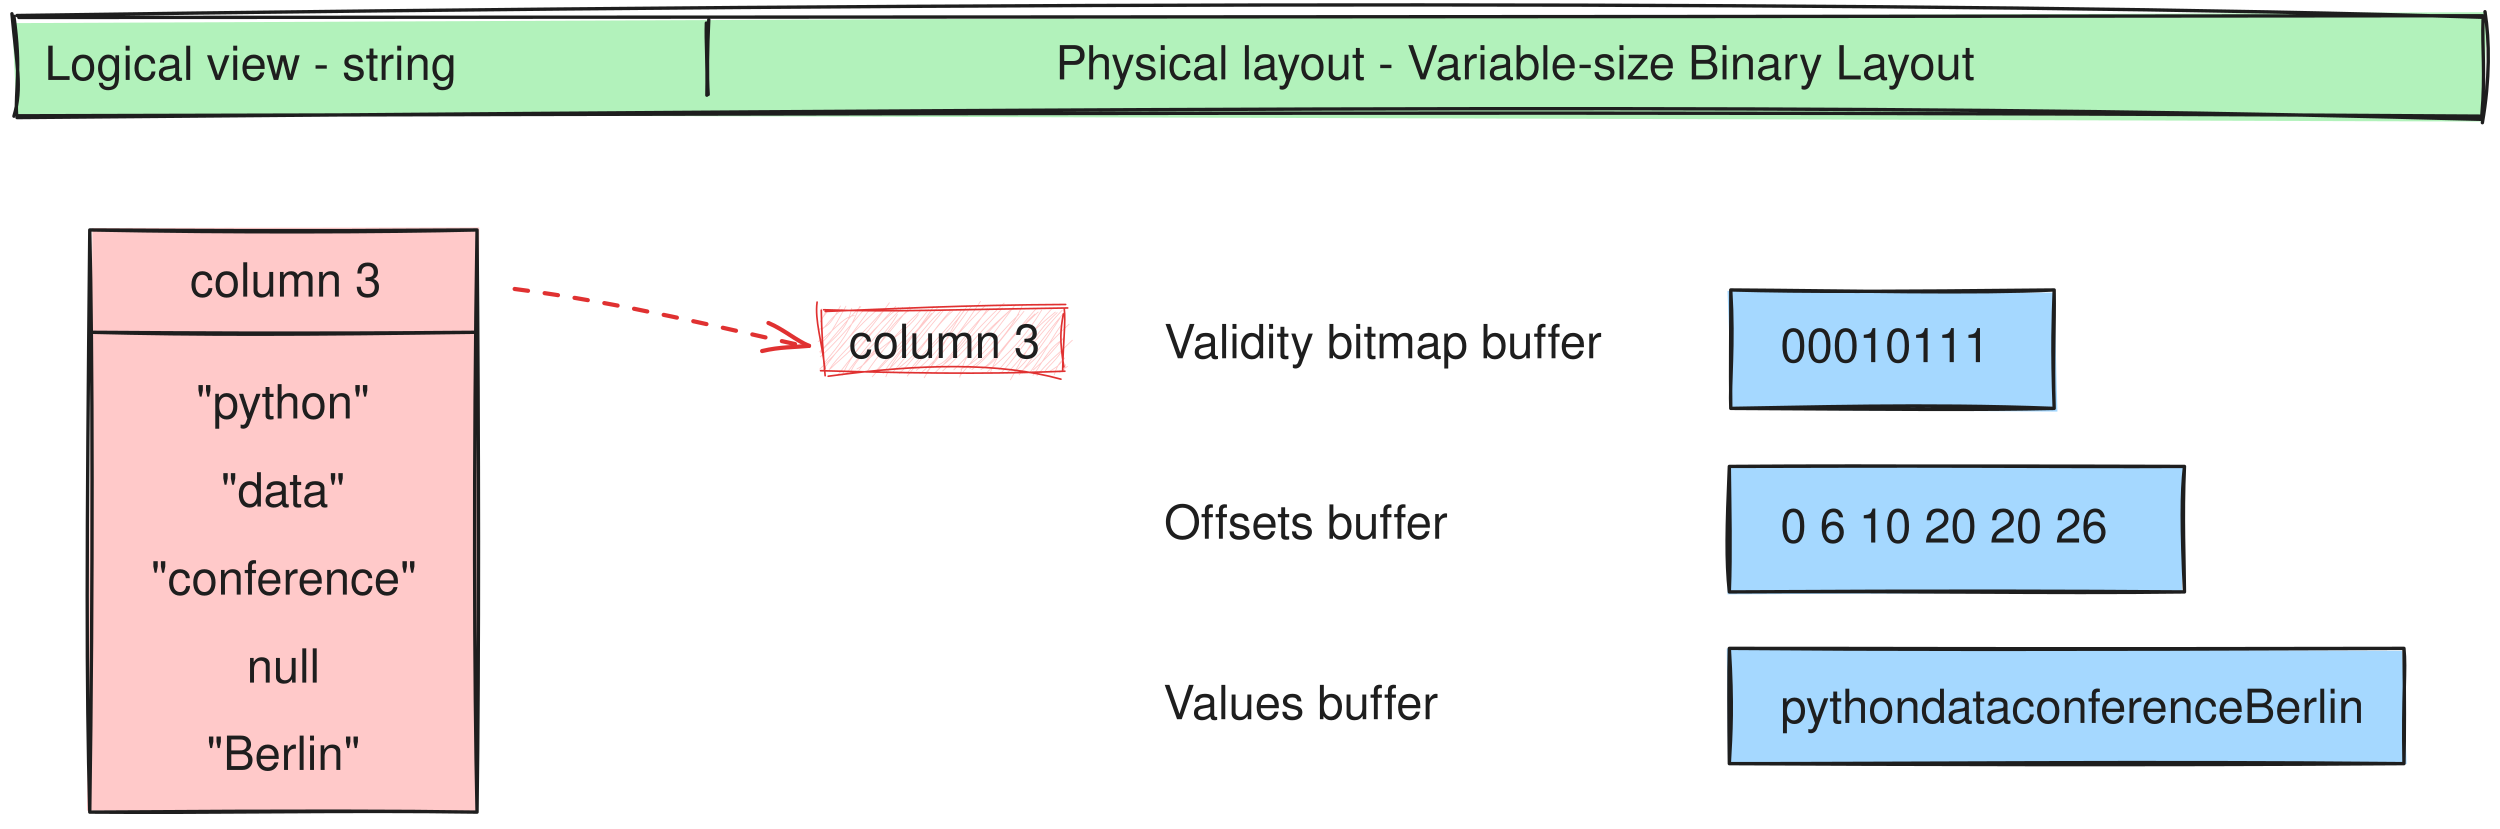
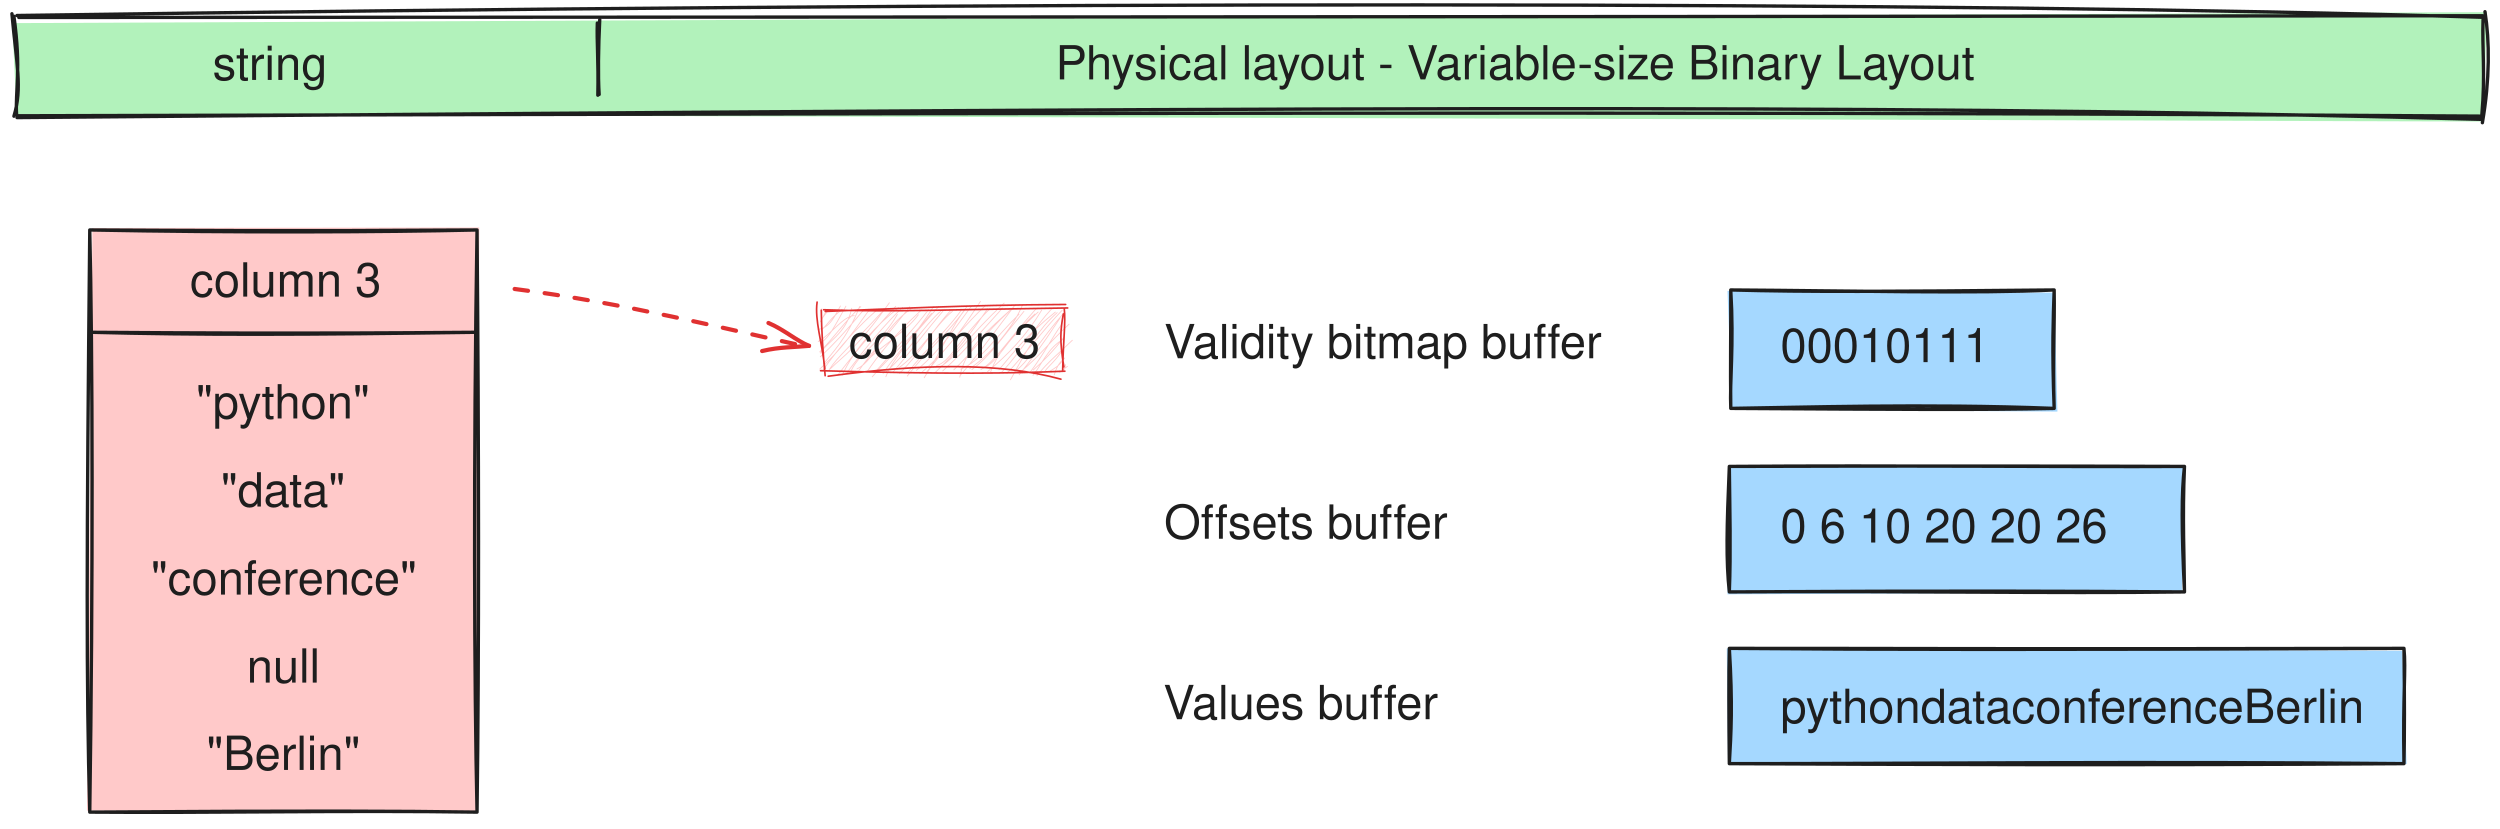
<svg xmlns="http://www.w3.org/2000/svg" version="1.1" viewBox="0 0 1487.031 493.062" width="1487.031" height="493.062">
  <defs>
    <style class="style-fonts">
      @font-face {
        font-family: "Virgil";
        src: url("https://excalidraw.com/Virgil.woff2");
      }
      @font-face {
        font-family: "Cascadia";
        src: url("https://excalidraw.com/Cascadia.woff2");
      }
      @font-face {
        font-family: "Assistant";
        src: url("https://excalidraw.com/Assistant-Regular.woff2");
      }
    </style>
  </defs>
  <g stroke-linecap="round" transform="translate(1028.625 277.4315) rotate(0 135.3646 37.32297)">
    <path d="M-0.16 -0.13 L270.38 0.88 L269.2 74.76 L-1.1 76.09" stroke="none" stroke-width="0" fill="#a5d8ff" />
    <path d="M0 0 C99.08 -0.77, 197.98 0.42, 270.73 0 M0 0 C103.23 -0.36, 205.67 -0.22, 270.73 0 M270.73 0 C268.9 15.58, 268.92 36.77, 270.73 74.65 M270.73 0 C269.41 29.71, 270.65 56.86, 270.73 74.65 M270.73 74.65 C188.37 75.73, 105.98 73.88, 0 74.65 M270.73 74.65 C202.59 74.18, 132.47 73.87, 0 74.65 M0 74.65 C-2 55.98, -1.56 36.6, 0 0 M0 74.65 C0.93 51.11, 0.28 25.98, 0 0" stroke="#1e1e1e" stroke-width="2" fill="none" />
  </g>
-   <g transform="translate(1059.018 296.9586) rotate(0 101.1992 16.1)">
+   <g transform="translate(1059.018 296.9586) rotate(0 101.1833 16.1)">
    <text x="0" y="25.761" font-family="Helvetica, Segoe UI Emoji" font-size="28px" fill="#1e1e1e" text-anchor="start" style="white-space: pre;" direction="ltr" dominant-baseline="alphabetic">0 6 10 20 20 26 </text>
  </g>
  <g stroke-linecap="round" transform="translate(10 10) rotate(0 733.5156 29.72166)">
    <path d="M-2.7 3.75 L1469.27 -2.77 L1467.11 62.3 L-0.1 57.91" stroke="none" stroke-width="0" fill="#b2f2bb" />
    <path d="M1.2 0.39 C384.18 0.19, 770.61 0.15, 1466.67 -0.65 M0.08 -0.78 C578.88 -9.18, 1157.53 -9.54, 1467.55 0.31 M1468.09 -3.05 C1470.89 14.4, 1471.02 37.32, 1466.55 62.99 M1466.95 1.74 C1466.3 18.71, 1468.41 33.62, 1466.21 58.66 M1466.77 61.01 C1172.06 53.01, 879.83 52.4, 0.14 59.95 M1466.72 59.08 C1143.77 56.87, 821.37 56.6, 0.54 58.86 M-1.72 59.12 C3.41 42.3, -0.21 27.95, -2.91 -1.83 M-0.14 58.23 C-1.01 43.66, 2.79 31.98, -1.72 -0.33" stroke="#1e1e1e" stroke-width="2" fill="none" />
  </g>
-   <g transform="translate(26.47694 21.80472) rotate(0 122.9375 16.1)">
-     <text x="0" y="25.761" font-family="Helvetica, Segoe UI Emoji" font-size="28px" fill="#1e1e1e" text-anchor="start" style="white-space: pre;" direction="ltr" dominant-baseline="alphabetic">Logical view - string</text>
+   <g transform="translate(126.4769 21.80472) rotate(0 34.23438 16.1)">
+     <text x="0" y="25.761" font-family="Helvetica, Segoe UI Emoji" font-size="28px" fill="#1e1e1e" text-anchor="start" style="white-space: pre;" direction="ltr" dominant-baseline="alphabetic">string</text>
  </g>
-   <g transform="translate(627.8595 21.47495) rotate(0 275.208 16.1)">
+   <g transform="translate(627.8595 21.47495) rotate(0 273.3583 16.1)">
    <text x="0" y="25.761" font-family="Helvetica, Segoe UI Emoji" font-size="28px" fill="#1e1e1e" text-anchor="start" style="white-space: pre;" direction="ltr" dominant-baseline="alphabetic">Physical layout - Variable-size Binary Layout</text>
  </g>
  <g stroke-linecap="round" transform="translate(53.3894 136.7834) rotate(0 115.1775 173.1395)">
    <path d="M1.58 -1.16 L231.69 -1.47 L229.84 345.96 L-1.68 345.42" stroke="none" stroke-width="0" fill="#ffc9c9" />
    <path d="M0 0 C58 0.28, 118.36 0.79, 230.36 0 M0 0 C87.11 1.7, 173.99 1.32, 230.36 0 M230.36 0 C231.46 127.18, 231.6 251.68, 230.36 346.28 M230.36 0 C228.18 135.54, 228.67 271.22, 230.36 346.28 M230.36 346.28 C152.3 345.11, 72.13 346.9, 0 346.28 M230.36 346.28 C181.23 345.6, 133.26 345.37, 0 346.28 M0 346.28 C2.01 208.72, 1.69 71.2, 0 0 M0 346.28 C-2.1 269.71, -1.94 193.57, 0 0" stroke="#1e1e1e" stroke-width="2" fill="none" />
  </g>
  <g stroke-linecap="round">
-     <g transform="translate(54.34574 197.6443) rotate(0 114.2212 0)">
+     <g transform="translate(54.34574 197.6443) rotate(0 114.2212 0.5926706)">
      <path d="M0 0 C60.55 0.37, 116.83 0.93, 228.44 0 M0 0 C63.63 1.68, 126.23 1.48, 228.44 0" stroke="#1e1e1e" stroke-width="2" fill="none" />
    </g>
  </g>
  <mask />
-   <g transform="translate(112.9947 150.6543) rotate(0 56.80664 16.1)">
+   <g transform="translate(112.9947 150.6543) rotate(0 56.9 16.1)">
    <text x="0" y="25.761" font-family="Helvetica, Segoe UI Emoji" font-size="28px" fill="#1e1e1e" text-anchor="start" style="white-space: pre;" direction="ltr" dominant-baseline="alphabetic">column 3</text>
  </g>
-   <g transform="translate(116.5933 223.1398) rotate(0 51.97363 16.1)">
+   <g transform="translate(116.5933 223.1398) rotate(0 51.625 16.1)">
    <text x="0" y="25.761" font-family="Helvetica, Segoe UI Emoji" font-size="28px" fill="#1e1e1e" text-anchor="start" style="white-space: pre;" direction="ltr" dominant-baseline="alphabetic">"python"</text>
  </g>
-   <g transform="translate(131.3794 275.5343) rotate(0 37.1875 16.1)">
+   <g transform="translate(131.3794 275.5343) rotate(0 36.94167 16.1)">
    <text x="0" y="25.761" font-family="Helvetica, Segoe UI Emoji" font-size="28px" fill="#1e1e1e" text-anchor="start" style="white-space: pre;" direction="ltr" dominant-baseline="alphabetic">"data"</text>
  </g>
-   <g transform="translate(89.76692 327.9063) rotate(0 79.20801 16.1)">
+   <g transform="translate(89.76692 327.9063) rotate(0 79.05 16.1)">
    <text x="0" y="25.761" font-family="Helvetica, Segoe UI Emoji" font-size="28px" fill="#1e1e1e" text-anchor="start" style="white-space: pre;" direction="ltr" dominant-baseline="alphabetic">"conference"</text>
  </g>
-   <g transform="translate(122.8345 432.1987) rotate(0 45.73242 16.1)">
+   <g transform="translate(122.8345 432.1987) rotate(0 45.71667 16.1)">
    <text x="0" y="25.761" font-family="Helvetica, Segoe UI Emoji" font-size="28px" fill="#1e1e1e" text-anchor="start" style="white-space: pre;" direction="ltr" dominant-baseline="alphabetic">"Berlin"</text>
  </g>
-   <g transform="translate(146.774 380.2783) rotate(0 21.79297 16.1)">
+   <g transform="translate(146.774 380.2783) rotate(0 21.78333 16.1)">
    <text x="0" y="25.761" font-family="Helvetica, Segoe UI Emoji" font-size="28px" fill="#1e1e1e" text-anchor="start" style="white-space: pre;" direction="ltr" dominant-baseline="alphabetic">null</text>
  </g>
  <g stroke-linecap="round" transform="translate(488.8656 183.5896) rotate(0 72.28798 18.98326)">
    <path d="M0 0 C0 0, 0 0, 0 0 M0 0 C0 0, 0 0, 0 0 M-0.9 7.81 C2.3 2.54, 2.35 0.52, 3.8 0.42 M-0.14 6.13 C2.11 3.32, 3.69 1.1, 4.21 0.51 M-2.29 12.36 C5.1 11.38, 7.99 3.53, 11.03 -1.6 M-0.19 12.64 C3.31 9.65, 4.6 6.12, 12.09 0.4 M-2.16 19.53 C5.23 15.54, 12.98 4.22, 19.23 4.16 M-0.1 19.98 C4.35 16.56, 6.29 12.96, 14.29 -1.47 M-0.8 26.44 C2.42 20.15, 14.76 14.99, 17.73 -0.22 M-1.29 25.74 C7.86 16.53, 13.61 7.59, 23.13 -1.22 M1.17 32.76 C5.22 27.02, 14.59 18.71, 22.45 -1.24 M-0.95 28.68 C6.32 21.99, 14.26 13.5, 24.62 1.02 M-1.3 35.97 C11.35 24.58, 17.26 15.78, 28.06 0.87 M0.43 36.89 C10.9 21.86, 22.68 9.79, 32.1 1.37 M4.96 35.85 C12.95 27.85, 19.98 24.69, 40.14 -3.49 M4.35 36.33 C9.04 28.8, 17.69 21.74, 36.69 0.98 M12.07 39.64 C19.25 23.97, 32.15 10.04, 45.63 -0.59 M9.25 39.73 C16.7 30.09, 24.56 19.95, 43.96 -1.4 M16.86 38.41 C20.73 27.17, 35.45 20.21, 44.88 3.47 M14.27 38.97 C27.08 21.72, 38.78 7.88, 48.04 -0.73 M20.86 35.85 C32.73 30.13, 35.27 11.65, 54.1 -0.59 M21.46 37.67 C27.84 27.92, 40.25 14.52, 52.25 -1.13 M23.46 34.5 C32.96 23.38, 49.54 14.63, 57.39 3.6 M27.03 37.3 C33.12 28.45, 41.64 17.1, 59.2 0.81 M29.97 40.54 C41.73 26.67, 52.15 18.97, 65.24 2.75 M31.5 37.88 C43.76 23.85, 55.02 11.72, 63.45 0.61 M38.05 40.49 C42.01 29.84, 55.52 16.1, 66.51 -1.29 M36.35 38.51 C45.15 25.44, 60.25 9.68, 69.6 -1.42 M37.74 38.03 C52.84 24.22, 59.47 11.69, 70.95 1.17 M42.07 38.09 C53.58 24.39, 64.16 10.54, 72.95 0.35 M46 38.65 C59.27 25.73, 65.05 13.45, 77.2 0.49 M44.89 35.87 C59.1 25.75, 67.08 10.34, 77.61 1.62 M50.64 38.51 C61.56 24.51, 76.38 10.83, 83.26 0.32 M50.79 40.11 C62.23 25.27, 72.83 17.03, 85.11 0.66 M60.87 41.1 C72.4 22.71, 77.74 9.57, 86.54 -1.49 M56.24 36.7 C70.73 24.77, 80.94 9.14, 88.55 -0.96 M59.25 38.05 C77.82 21.7, 86.07 7.98, 94.32 -4.3 M62.23 37.79 C73.37 23.81, 85.74 9.06, 97.21 -1.82 M68.28 33.84 C76.39 31.48, 80.26 19.94, 99.76 0.21 M66.95 38.39 C79.91 26.5, 89.02 13.97, 98.68 0.02 M70.29 34.6 C79.07 29.76, 87.39 16.19, 108.41 -3.31 M71.89 37.04 C85.65 24.6, 95.3 13.05, 107.48 -0.39 M82.02 40.77 C84.8 24.22, 98.3 13.32, 114.19 -1.08 M78.48 36.39 C89.28 26.24, 97.21 14.56, 111.18 1.77 M82.59 35.97 C94.62 30.88, 100.52 20, 117.26 3.3 M82.2 39.85 C91.73 28.68, 96.58 22.17, 114.41 -1.55 M87.99 35.64 C102.4 25.93, 115.38 7.94, 119.28 -2.17 M89.24 36.21 C99.09 29.16, 105.28 19.71, 120.19 1.6 M95.11 35.86 C105.68 31.4, 107.63 20.75, 126.71 3.15 M94.56 36.27 C102.81 31.41, 108.47 21.61, 127.41 0.04 M100.22 38.07 C103.77 27.8, 111.08 18.25, 128.64 2 M98.58 37.43 C110.34 27.7, 121.69 16.07, 130.76 0.86 M106.95 37.83 C119 24.95, 126.64 10.69, 136.77 0 M105.27 36.39 C114.45 25.74, 121.05 16.32, 138.87 2.02 M112.19 42.32 C122.71 22.96, 128.9 12.17, 139.96 2.37 M110.13 38.44 C121.73 26.07, 133.1 11.01, 142.91 0.97 M117.32 39.33 C124.19 30.73, 129.25 24.5, 141.58 5.75 M113.58 38.39 C123.5 31.21, 128.91 19.7, 144.13 2.34 M123.5 38.28 C131.27 28.4, 138.81 14.08, 142.57 9.59 M118.41 37.43 C130.12 27.61, 134.36 20.92, 147.04 9.22 M125.55 39.68 C129.44 35.5, 134.66 22.56, 144.13 17.96 M125.7 36.5 C131.9 31.16, 137.51 25.37, 144.19 16.82 M127.89 39.94 C134.22 31.8, 142.23 25.48, 148.98 18.79 M132.94 36.92 C133.75 35.21, 140.41 29.82, 143.59 23.61 M138.24 39.32 C140.18 32.89, 142.14 31.8, 143.52 29.78 M135.39 37.34 C138.99 35.14, 140.95 34.23, 144.46 29.32 M141.09 37.14 C143.37 38.12, 144.48 36.65, 144.86 33.32 M141.37 37.83 C143.31 36.27, 144.26 35.78, 146.09 34.29" stroke="#ffc9c9" stroke-width="0.5" fill="none" />
    <path d="M1.99 1.67 C39.13 0.2, 83.93 -2.15, 144.99 -2.48 M1.04 0.65 C41.25 2.18, 82.58 0.42, 146.2 -0.41 M143.62 3.15 C141.92 12.6, 141.3 18.82, 143.94 34.62 M144.16 -0.2 C145.08 8.3, 143.6 18.42, 143.23 36.31 M142.19 41.95 C105.66 31.92, 59.25 32.65, 3.75 40.2 M144.53 37.2 C112.68 38.48, 76.97 39.12, -0.78 36.91 M1.76 35.64 C0.11 20.01, -4.35 6.73, -2.84 -3.89 M1.94 39.87 C0.6 26.14, -0.2 12.93, -0.35 0.88" stroke="#e03131" stroke-width="1" fill="none" />
  </g>
-   <g transform="translate(504.8871 187.1713) rotate(0 56.80664 16.1)">
+   <g transform="translate(504.8871 187.1713) rotate(0 56.9 16.1)">
    <text x="0" y="25.761" font-family="Helvetica, Segoe UI Emoji" font-size="28px" fill="#1e1e1e" text-anchor="start" style="white-space: pre;" direction="ltr" dominant-baseline="alphabetic">column 3</text>
  </g>
-   <g transform="translate(692.4202 294.6718) rotate(0 83.54199 16.1)">
+   <g transform="translate(692.4202 294.6718) rotate(0 83.90833 16.1)">
    <text x="0" y="25.761" font-family="Helvetica, Segoe UI Emoji" font-size="28px" fill="#1e1e1e" text-anchor="start" style="white-space: pre;" direction="ltr" dominant-baseline="alphabetic">Offsets buffer</text>
  </g>
-   <g transform="translate(691.9448 402.0183) rotate(0 81.21777 16.1)">
+   <g transform="translate(691.9448 402.0183) rotate(0 81.60833 16.1)">
    <text x="0" y="25.761" font-family="Helvetica, Segoe UI Emoji" font-size="28px" fill="#1e1e1e" text-anchor="start" style="white-space: pre;" direction="ltr" dominant-baseline="alphabetic">Values buffer</text>
  </g>
-   <g transform="translate(692.4202 187.3253) rotate(0 129.4521 16.1)">
+   <g transform="translate(692.4202 187.3253) rotate(0 130.0333 16.1)">
    <text x="0" y="25.761" font-family="Helvetica, Segoe UI Emoji" font-size="28px" fill="#1e1e1e" text-anchor="start" style="white-space: pre;" direction="ltr" dominant-baseline="alphabetic">Validity bitmap buffer</text>
  </g>
  <g stroke-linecap="round" transform="translate(1029.484 172.4703) rotate(0 96.17927 35.22724)">
    <path d="M-1.94 0.56 L192.47 1.59 L194.3 72.36 L0.64 71.08" stroke="none" stroke-width="0" fill="#a5d8ff" />
    <path d="M0 0 C72.44 0.46, 146.21 2.32, 192.36 0 M0 0 C46.31 1.25, 92.3 0.98, 192.36 0 M192.36 0 C192.73 21.13, 191.47 40.21, 192.36 70.45 M192.36 0 C191.81 16.69, 190.98 33.99, 192.36 70.45 M192.36 70.45 C115.16 67.45, 40.49 69.92, 0 70.45 M192.36 70.45 C147.97 71.45, 104.35 71.05, 0 70.45 M0 70.45 C-0.73 54.44, 1.98 33.37, 0 0 M0 70.45 C-0.33 45.29, 0.1 21.28, 0 0" stroke="#1e1e1e" stroke-width="2" fill="none" />
  </g>
-   <g transform="translate(1059.018 189.647) rotate(0 60.22461 16.1)">
+   <g transform="translate(1059.018 189.647) rotate(0 62.26667 16.1)">
    <text x="0" y="25.761" font-family="Helvetica, Segoe UI Emoji" font-size="28px" fill="#1e1e1e" text-anchor="start" style="white-space: pre;" direction="ltr" dominant-baseline="alphabetic">00010111</text>
  </g>
  <g stroke-linecap="round">
-     <g transform="translate(421.3093 12.369) rotate(0 0 22.21342)">
+     <g transform="translate(356.4528 12.369) rotate(0 -0.4849201 21.76797)">
      <path d="M-1.16 1.34 C-1.57 12.19, -0.42 23.73, -0.86 44.26 M0.28 -0.73 C-0.55 16.36, -0.76 32.98, -0.07 43.82" stroke="#1e1e1e" stroke-width="2" fill="none" />
    </g>
  </g>
  <mask />
  <g stroke-linecap="round">
-     <g transform="translate(309.0698 172.9068) rotate(0 83.65341 17.0285)">
+     <g transform="translate(309.0698 172.9068) rotate(0 83.79484 16.10023)">
      <path d="M-2.94 -1.02 C62.35 7.31, 124.63 23.24, 170.53 33.23" stroke="#e03131" stroke-width="2.5" fill="none" stroke-dasharray="8 10" />
    </g>
-     <g transform="translate(309.0698 172.9068) rotate(0 83.65341 17.0285)">
+     <g transform="translate(309.0698 172.9068) rotate(0 83.79484 16.10023)">
      <path d="M144.26 35.89 C154.82 33.36, 163.67 33.67, 172.14 32.81" stroke="#e03131" stroke-width="2.5" fill="none" />
    </g>
-     <g transform="translate(309.0698 172.9068) rotate(0 83.65341 17.0285)">
+     <g transform="translate(309.0698 172.9068) rotate(0 83.79484 16.10023)">
      <path d="M148.02 19.21 C157.06 23.02, 164.49 29.65, 172.14 32.81" stroke="#e03131" stroke-width="2.5" fill="none" />
    </g>
  </g>
  <mask />
  <g stroke-linecap="round" transform="translate(1028.625 385.6545) rotate(0 200.638 34.28586)">
    <path d="M-1.53 0.11 L400.18 1.44 L402.89 68.77 L-0.8 67.94" stroke="none" stroke-width="0" fill="#a5d8ff" />
    <path d="M0 0 C87.67 -0.05, 173.41 0.5, 401.28 0 M0 0 C90.77 0.77, 182.26 0.89, 401.28 0 M401.28 0 C402.58 12.65, 400.54 27.39, 401.28 68.57 M401.28 0 C401.68 27.72, 401.63 53.62, 401.28 68.57 M401.28 68.57 C251.28 67.1, 101.72 68.61, 0 68.57 M401.28 68.57 C247.27 69.67, 93.5 69.04, 0 68.57 M0 68.57 C1.05 50.22, 2.07 33.59, 0 0 M0 68.57 C-0.3 41.41, -0.39 14.81, 0 0" stroke="#1e1e1e" stroke-width="2" fill="none" />
  </g>
-   <g transform="translate(1059.018 404.2701) rotate(0 174.3438 16.1)">
+   <g transform="translate(1059.018 404.2701) rotate(0 173.6 16.1)">
    <text x="0" y="25.761" font-family="Helvetica, Segoe UI Emoji" font-size="28px" fill="#1e1e1e" text-anchor="start" style="white-space: pre;" direction="ltr" dominant-baseline="alphabetic">pythondataconferenceBerlin</text>
  </g>
</svg>
